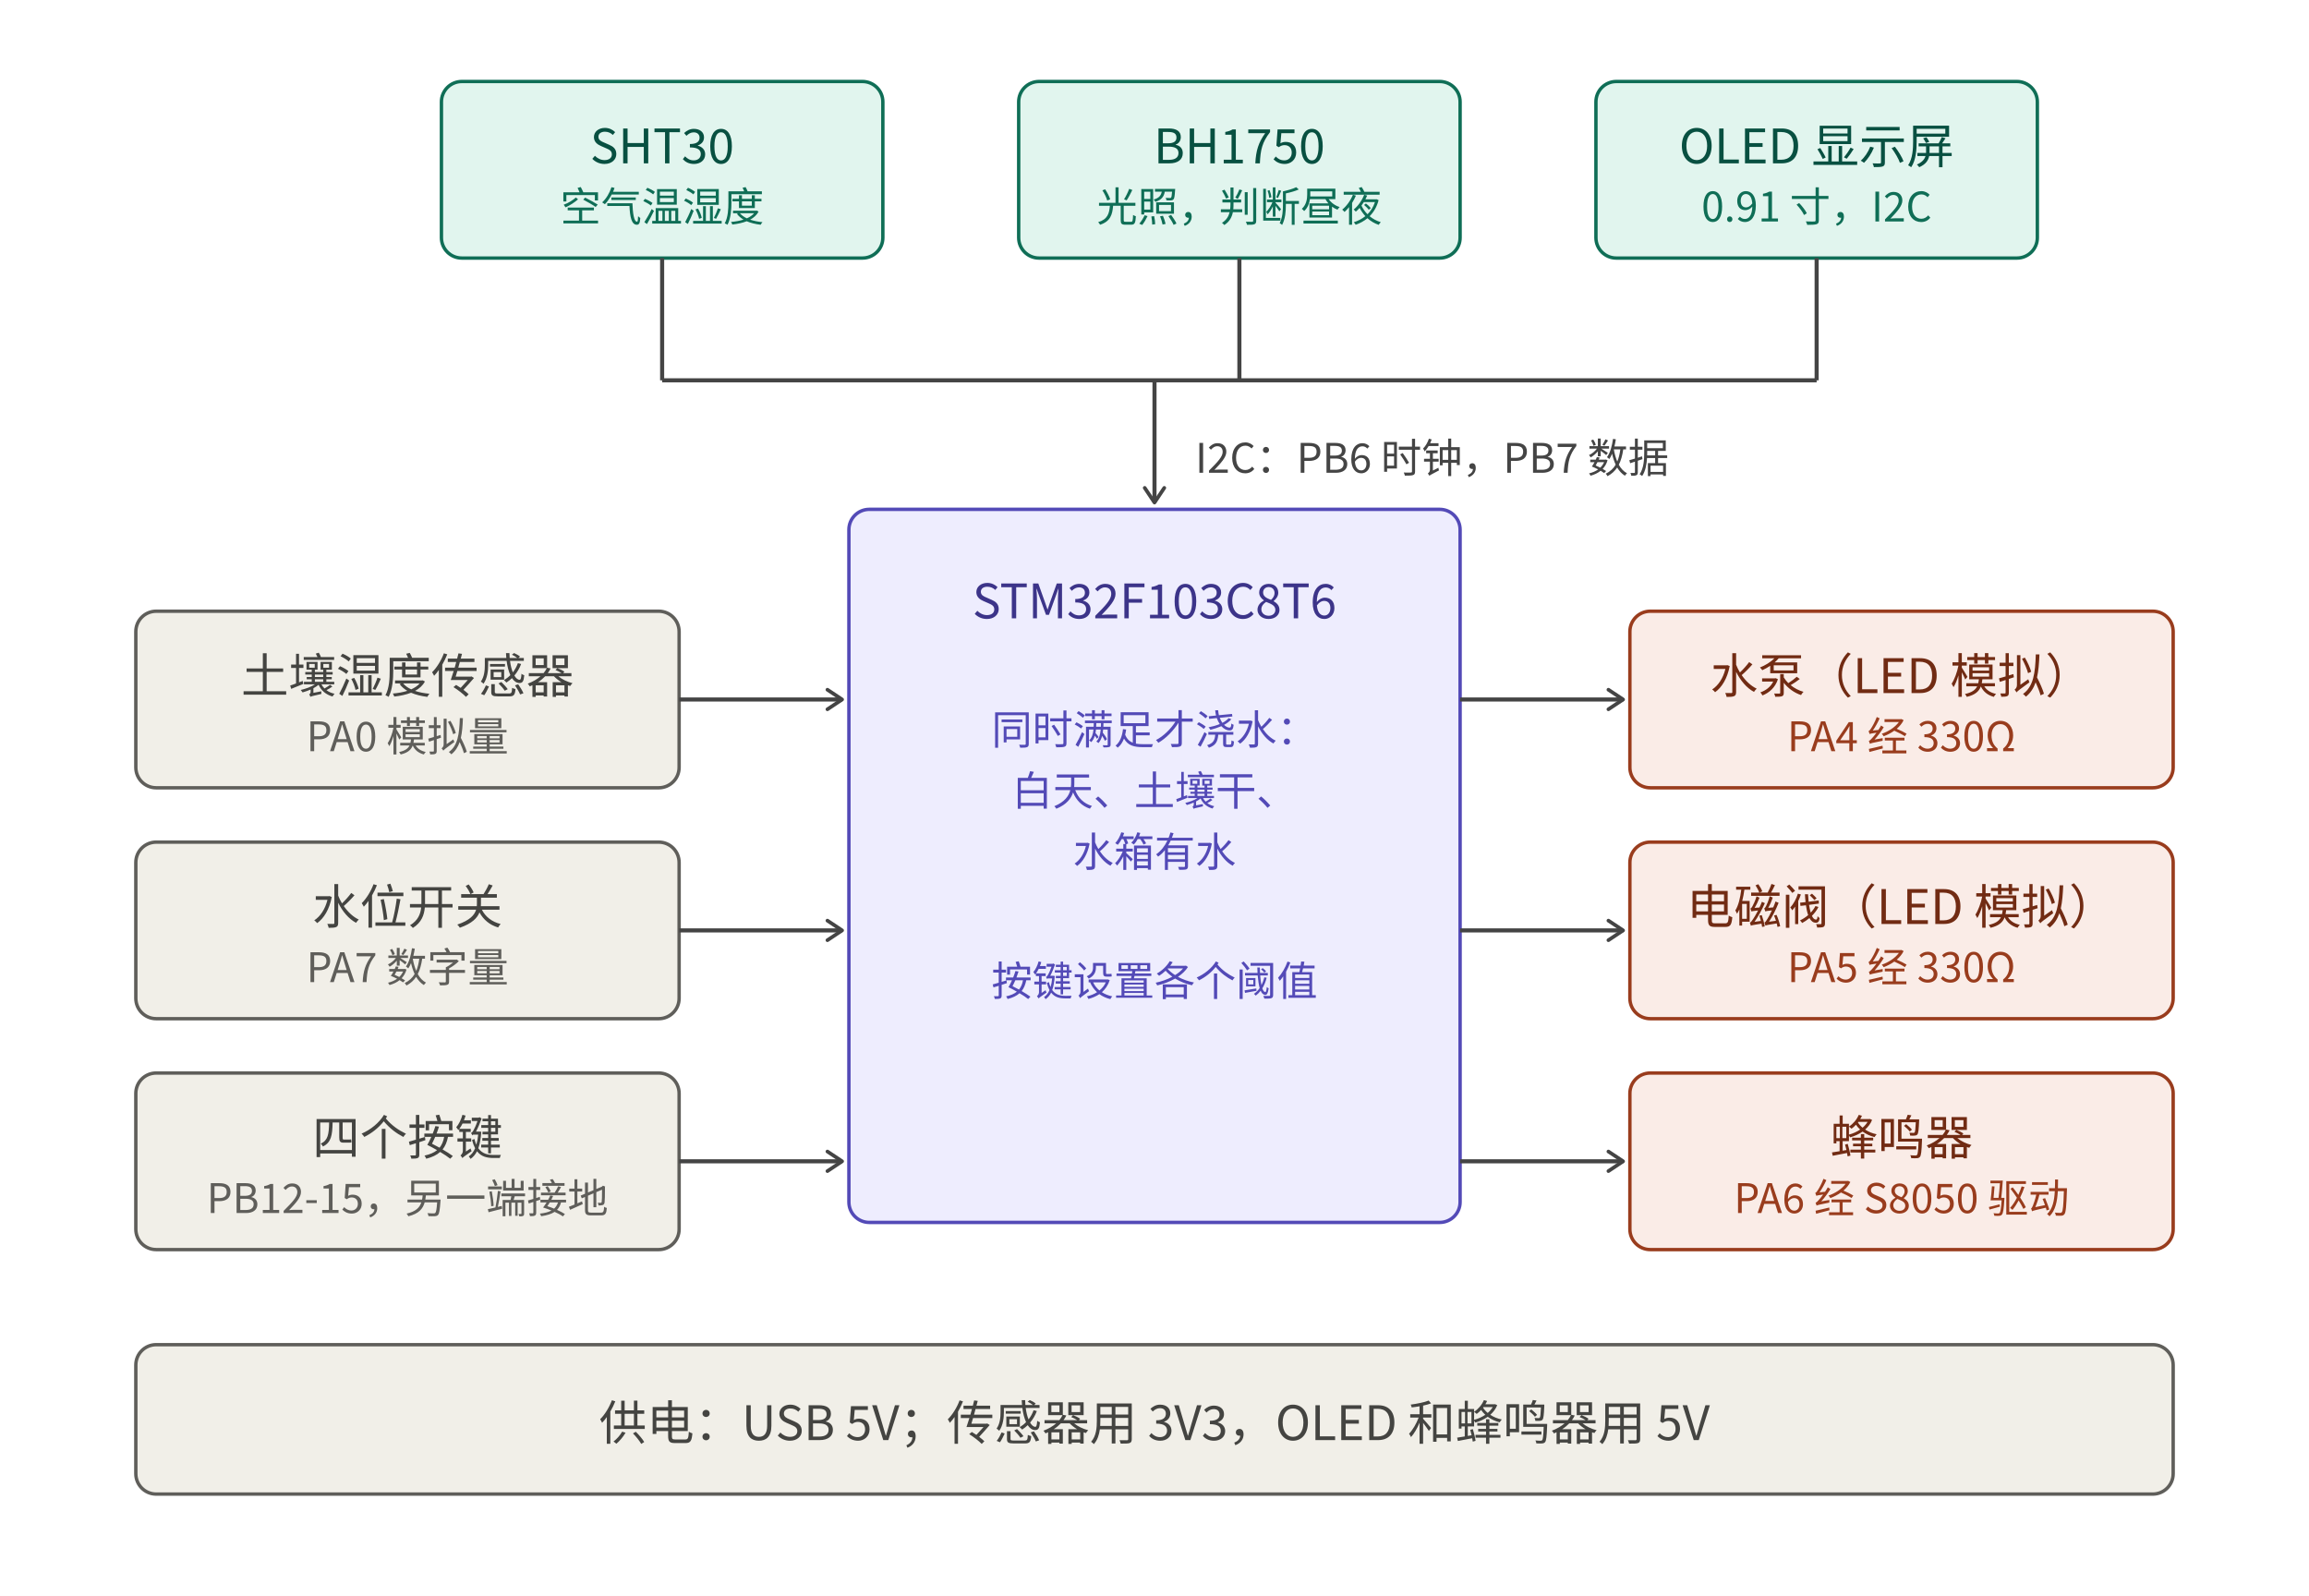
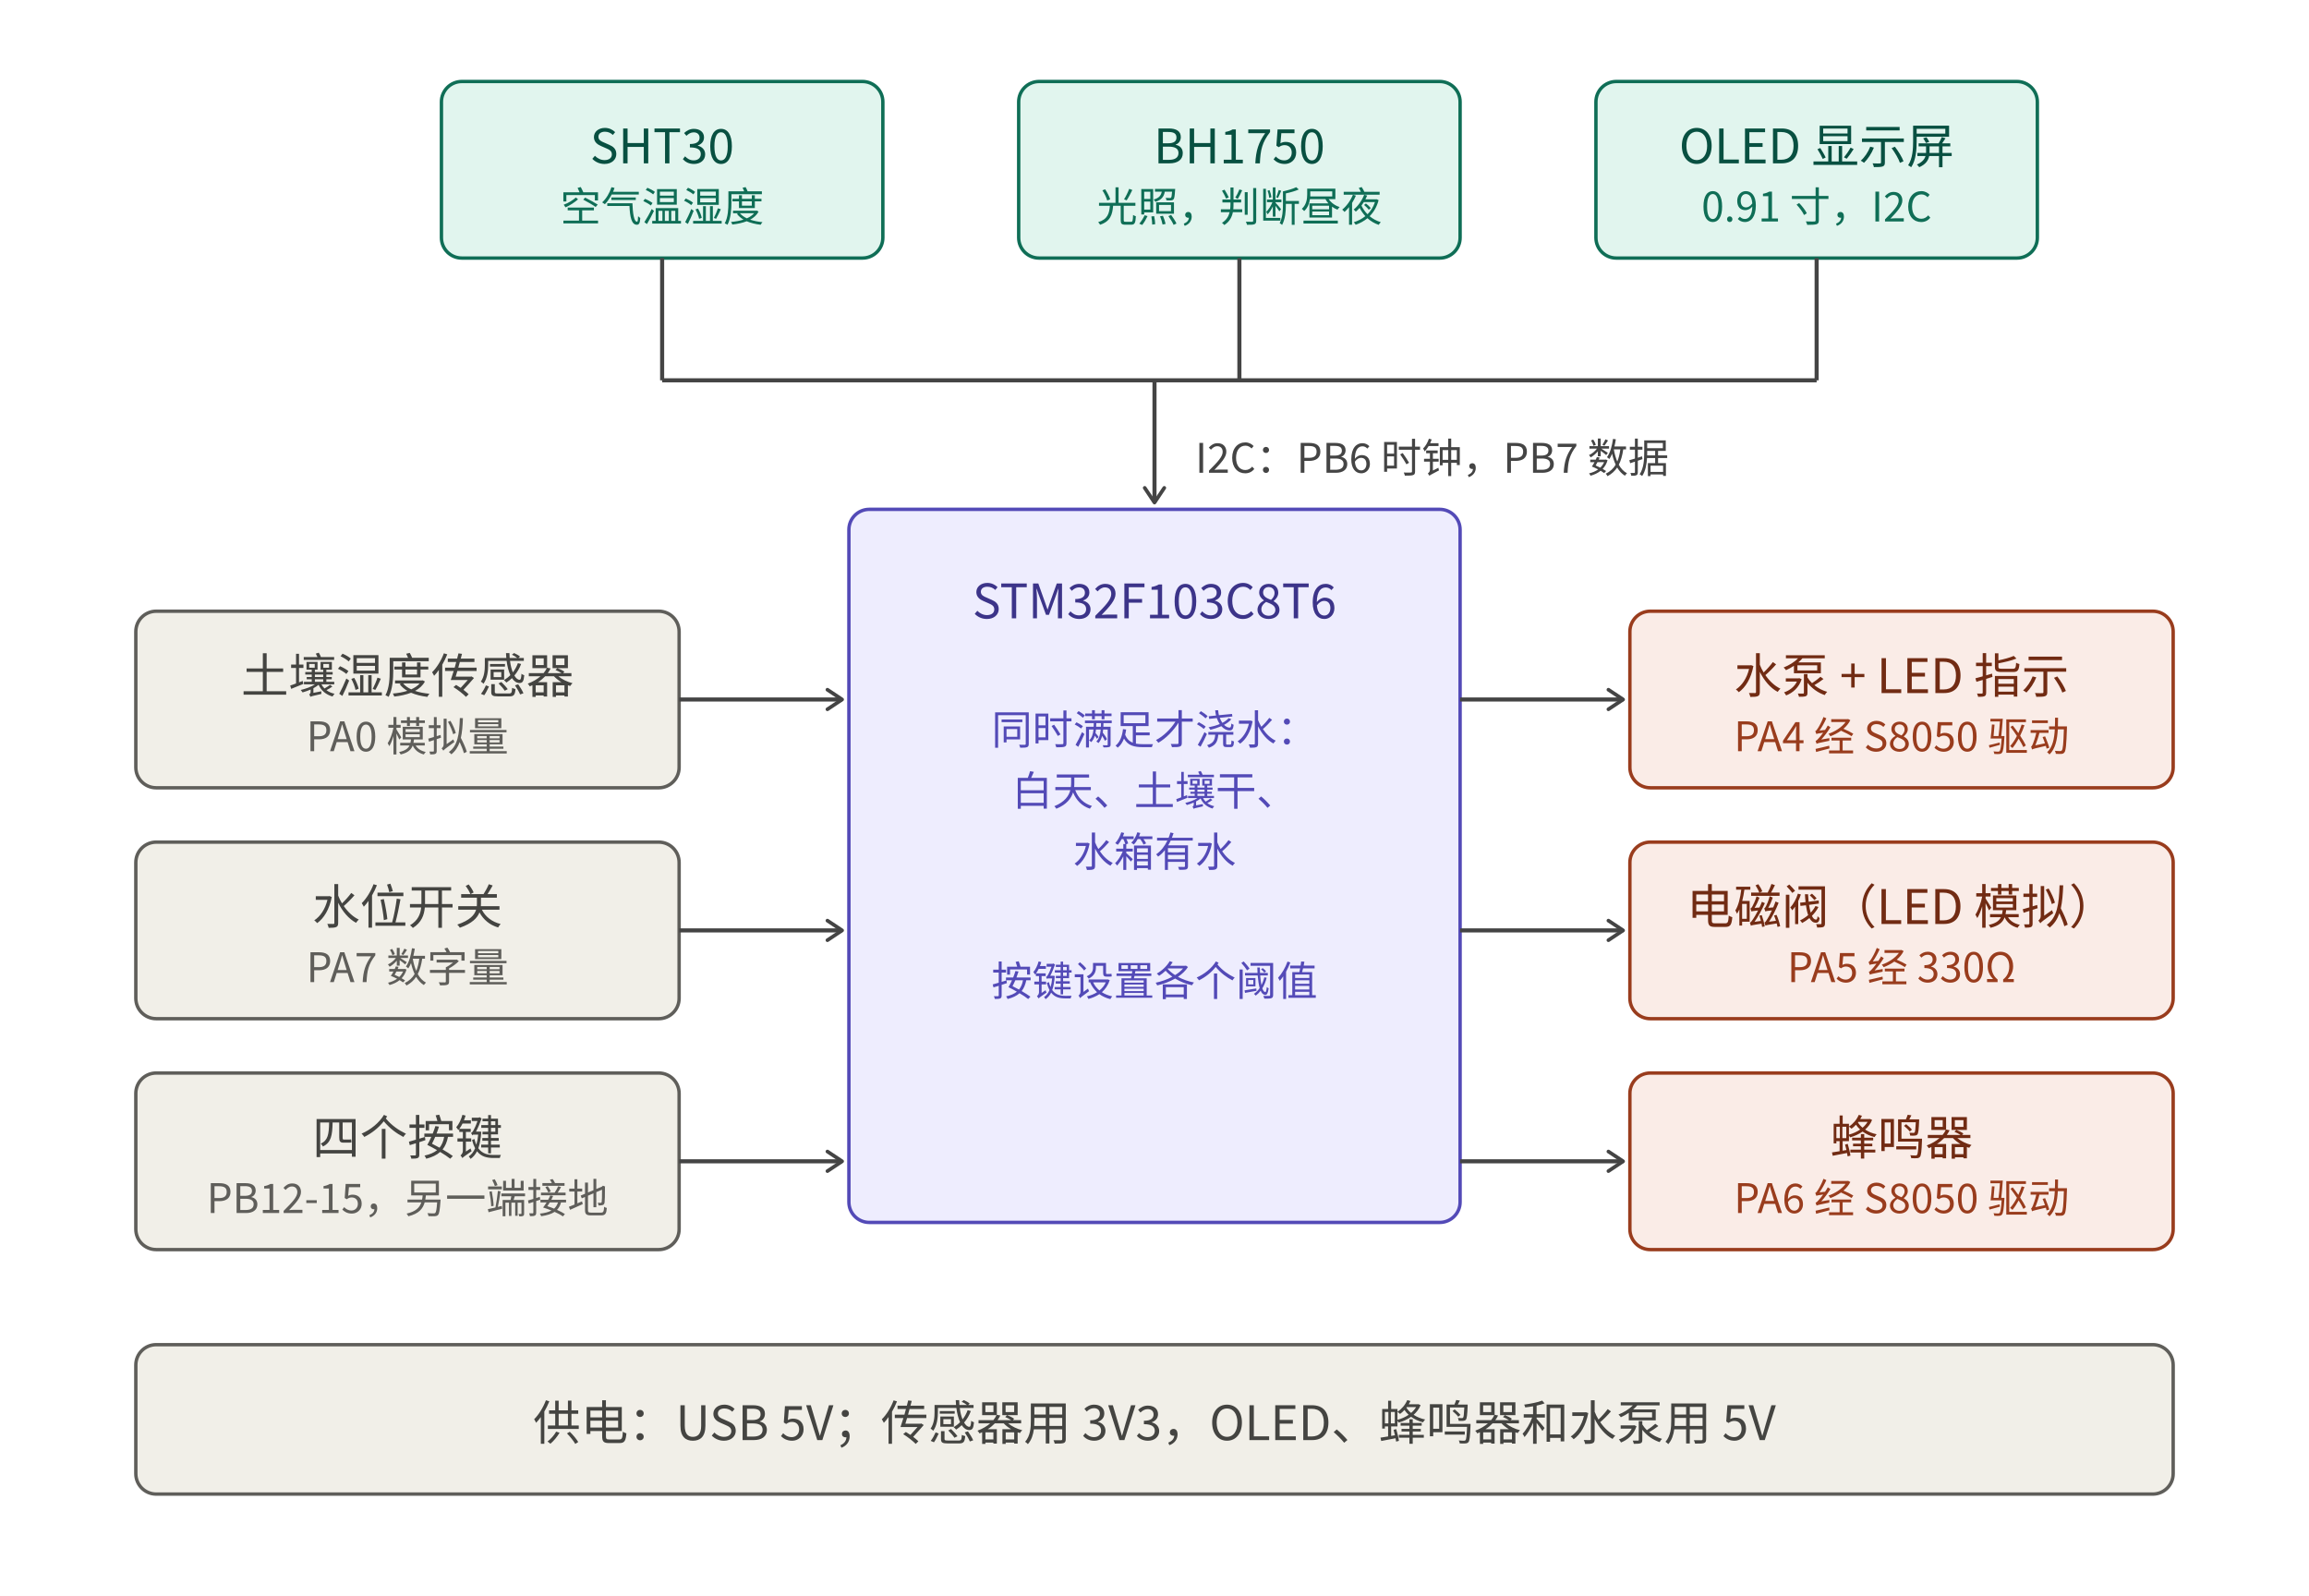
<svg xmlns="http://www.w3.org/2000/svg" width="680" height="470" viewBox="0 0 680 470">
  <rect width="680" height="470" fill="#ffffff" />
  <defs>
    <marker id="a" viewBox="0 0 10 10" refX="8" refY="5" markerWidth="6" markerHeight="6" orient="auto-start-reverse">
      <path d="M2 1L8 5L2 9" fill="none" stroke="#444" stroke-width="1.5" stroke-linecap="round" stroke-linejoin="round" />
    </marker>
  </defs>
  <rect x="130" y="24" width="130" height="52" rx="6" fill="#E1F5EE" stroke="#0F6E56" stroke-width="1" />
  <text x="195.0" y="42" text-anchor="middle" dominant-baseline="central" font-size="14" font-weight="500" fill="#085041" font-family="PingFang SC,Microsoft YaHei,Noto Sans CJK SC,sans-serif">SHT30</text>
  <text x="195.0" y="60" text-anchor="middle" dominant-baseline="central" font-size="12" font-weight="400" fill="#0F6E56" font-family="PingFang SC,Microsoft YaHei,Noto Sans CJK SC,sans-serif">空气温湿度</text>
  <line x1="195" y1="76" x2="195" y2="112" stroke="#444" stroke-width="1.2" />
  <rect x="300" y="24" width="130" height="52" rx="6" fill="#E1F5EE" stroke="#0F6E56" stroke-width="1" />
  <text x="365.0" y="42" text-anchor="middle" dominant-baseline="central" font-size="14" font-weight="500" fill="#085041" font-family="PingFang SC,Microsoft YaHei,Noto Sans CJK SC,sans-serif">BH1750</text>
  <text x="365.0" y="60" text-anchor="middle" dominant-baseline="central" font-size="12" font-weight="400" fill="#0F6E56" font-family="PingFang SC,Microsoft YaHei,Noto Sans CJK SC,sans-serif">光照，判断昼夜</text>
  <line x1="365" y1="76" x2="365" y2="112" stroke="#444" stroke-width="1.2" />
  <rect x="470" y="24" width="130" height="52" rx="6" fill="#E1F5EE" stroke="#0F6E56" stroke-width="1" />
  <text x="535.0" y="42" text-anchor="middle" dominant-baseline="central" font-size="14" font-weight="500" fill="#085041" font-family="PingFang SC,Microsoft YaHei,Noto Sans CJK SC,sans-serif">OLED 显示屏</text>
  <text x="535.0" y="60" text-anchor="middle" dominant-baseline="central" font-size="12" font-weight="400" fill="#0F6E56" font-family="PingFang SC,Microsoft YaHei,Noto Sans CJK SC,sans-serif">0.91 寸，I2C</text>
  <line x1="535" y1="76" x2="535" y2="112" stroke="#444" stroke-width="1.2" />
  <line x1="195" y1="112" x2="535" y2="112" stroke="#444" stroke-width="1.2" />
  <line x1="340" y1="112" x2="340" y2="148" stroke="#444" stroke-width="1.2" marker-end="url(#a)" />
  <text x="352" y="134" text-anchor="start" dominant-baseline="central" font-size="12" fill="#444" font-family="PingFang SC,Microsoft YaHei,Noto Sans CJK SC,sans-serif">I2C：PB6 时钟，PB7 数据</text>
  <rect x="250" y="150" width="180" height="210" rx="6" fill="#EEEDFE" stroke="#534AB7" stroke-width="1" />
  <text x="340.0" y="176" text-anchor="middle" dominant-baseline="central" font-size="14" font-weight="500" fill="#3C3489" font-family="PingFang SC,Microsoft YaHei,Noto Sans CJK SC,sans-serif">STM32F103C8T6</text>
  <text x="340.0" y="214" text-anchor="middle" dominant-baseline="central" font-size="12" font-weight="400" fill="#534AB7" font-family="PingFang SC,Microsoft YaHei,Noto Sans CJK SC,sans-serif">同时满足才浇水：</text>
  <text x="340.0" y="232" text-anchor="middle" dominant-baseline="central" font-size="12" font-weight="400" fill="#534AB7" font-family="PingFang SC,Microsoft YaHei,Noto Sans CJK SC,sans-serif">白天、土壤干、</text>
  <text x="340.0" y="250" text-anchor="middle" dominant-baseline="central" font-size="12" font-weight="400" fill="#534AB7" font-family="PingFang SC,Microsoft YaHei,Noto Sans CJK SC,sans-serif">水箱有水</text>
  <text x="340.0" y="288" text-anchor="middle" dominant-baseline="central" font-size="12" font-weight="400" fill="#534AB7" font-family="PingFang SC,Microsoft YaHei,Noto Sans CJK SC,sans-serif">按键设置各个阈值</text>
  <rect x="40" y="180" width="160" height="52" rx="6" fill="#F1EFE8" stroke="#5F5E5A" stroke-width="1" />
  <text x="120.0" y="198" text-anchor="middle" dominant-baseline="central" font-size="14" font-weight="500" fill="#444441" font-family="PingFang SC,Microsoft YaHei,Noto Sans CJK SC,sans-serif">土壤湿度传感器</text>
  <text x="120.0" y="216" text-anchor="middle" dominant-baseline="central" font-size="12" font-weight="400" fill="#5F5E5A" font-family="PingFang SC,Microsoft YaHei,Noto Sans CJK SC,sans-serif">PA0 模拟量</text>
  <line x1="200" y1="206" x2="248" y2="206" stroke="#444" stroke-width="1.2" marker-end="url(#a)" />
  <rect x="40" y="248" width="160" height="52" rx="6" fill="#F1EFE8" stroke="#5F5E5A" stroke-width="1" />
  <text x="120.0" y="266" text-anchor="middle" dominant-baseline="central" font-size="14" font-weight="500" fill="#444441" font-family="PingFang SC,Microsoft YaHei,Noto Sans CJK SC,sans-serif">水位开关</text>
  <text x="120.0" y="284" text-anchor="middle" dominant-baseline="central" font-size="12" font-weight="400" fill="#5F5E5A" font-family="PingFang SC,Microsoft YaHei,Noto Sans CJK SC,sans-serif">PA7 数字量</text>
  <line x1="200" y1="274" x2="248" y2="274" stroke="#444" stroke-width="1.2" marker-end="url(#a)" />
  <rect x="40" y="316" width="160" height="52" rx="6" fill="#F1EFE8" stroke="#5F5E5A" stroke-width="1" />
  <text x="120.0" y="334" text-anchor="middle" dominant-baseline="central" font-size="14" font-weight="500" fill="#444441" font-family="PingFang SC,Microsoft YaHei,Noto Sans CJK SC,sans-serif">四个按键</text>
  <text x="120.0" y="352" text-anchor="middle" dominant-baseline="central" font-size="12" font-weight="400" fill="#5F5E5A" font-family="PingFang SC,Microsoft YaHei,Noto Sans CJK SC,sans-serif">PB12-15，另一端接地</text>
  <line x1="200" y1="342" x2="248" y2="342" stroke="#444" stroke-width="1.2" marker-end="url(#a)" />
  <rect x="480" y="180" width="160" height="52" rx="6" fill="#FAECE7" stroke="#993C1D" stroke-width="1" />
-   <text x="560.0" y="198" text-anchor="middle" dominant-baseline="central" font-size="14" font-weight="500" fill="#712B13" font-family="PingFang SC,Microsoft YaHei,Noto Sans CJK SC,sans-serif">水泵（LED 模拟）</text>
-   <text x="560.0" y="216" text-anchor="middle" dominant-baseline="central" font-size="12" font-weight="400" fill="#993C1D" font-family="PingFang SC,Microsoft YaHei,Noto Sans CJK SC,sans-serif">PA4 经 330Ω</text>
+   <text x="560.0" y="198" text-anchor="middle" dominant-baseline="central" font-size="14" font-weight="500" fill="#712B13" font-family="PingFang SC,Microsoft YaHei,Noto Sans CJK SC,sans-serif">水泵 + LED 指示</text>
+   <text x="560.0" y="216" text-anchor="middle" dominant-baseline="central" font-size="12" font-weight="400" fill="#993C1D" font-family="PingFang SC,Microsoft YaHei,Noto Sans CJK SC,sans-serif">PA4 经 S8050 驱动</text>
  <line x1="430" y1="206" x2="478" y2="206" stroke="#444" stroke-width="1.2" marker-end="url(#a)" />
  <rect x="480" y="248" width="160" height="52" rx="6" fill="#FAECE7" stroke="#993C1D" stroke-width="1" />
  <text x="560.0" y="266" text-anchor="middle" dominant-baseline="central" font-size="14" font-weight="500" fill="#712B13" font-family="PingFang SC,Microsoft YaHei,Noto Sans CJK SC,sans-serif">电磁阀（LED 模拟）</text>
  <text x="560.0" y="284" text-anchor="middle" dominant-baseline="central" font-size="12" font-weight="400" fill="#993C1D" font-family="PingFang SC,Microsoft YaHei,Noto Sans CJK SC,sans-serif">PA5 经 330Ω</text>
  <line x1="430" y1="274" x2="478" y2="274" stroke="#444" stroke-width="1.2" marker-end="url(#a)" />
  <rect x="480" y="316" width="160" height="52" rx="6" fill="#FAECE7" stroke="#993C1D" stroke-width="1" />
  <text x="560.0" y="334" text-anchor="middle" dominant-baseline="central" font-size="14" font-weight="500" fill="#712B13" font-family="PingFang SC,Microsoft YaHei,Noto Sans CJK SC,sans-serif">蜂鸣器</text>
  <text x="560.0" y="352" text-anchor="middle" dominant-baseline="central" font-size="12" font-weight="400" fill="#993C1D" font-family="PingFang SC,Microsoft YaHei,Noto Sans CJK SC,sans-serif">PA6 经 S8050 驱动</text>
  <line x1="430" y1="342" x2="478" y2="342" stroke="#444" stroke-width="1.2" marker-end="url(#a)" />
  <rect x="40" y="396" width="600" height="44" rx="6" fill="#F1EFE8" stroke="#5F5E5A" stroke-width="1" />
-   <text x="340.0" y="418" text-anchor="middle" dominant-baseline="central" font-size="14" font-weight="500" fill="#444441" font-family="PingFang SC,Microsoft YaHei,Noto Sans CJK SC,sans-serif">供电：USB 5V；传感器用 3V3，OLED 和蜂鸣器用 5V</text>
+   <text x="340.0" y="418" text-anchor="middle" dominant-baseline="central" font-size="14" font-weight="500" fill="#444441" font-family="PingFang SC,Microsoft YaHei,Noto Sans CJK SC,sans-serif">供电：USB 5V；传感器用 3V3，OLED、蜂鸣器和水泵用 5V</text>
</svg>
